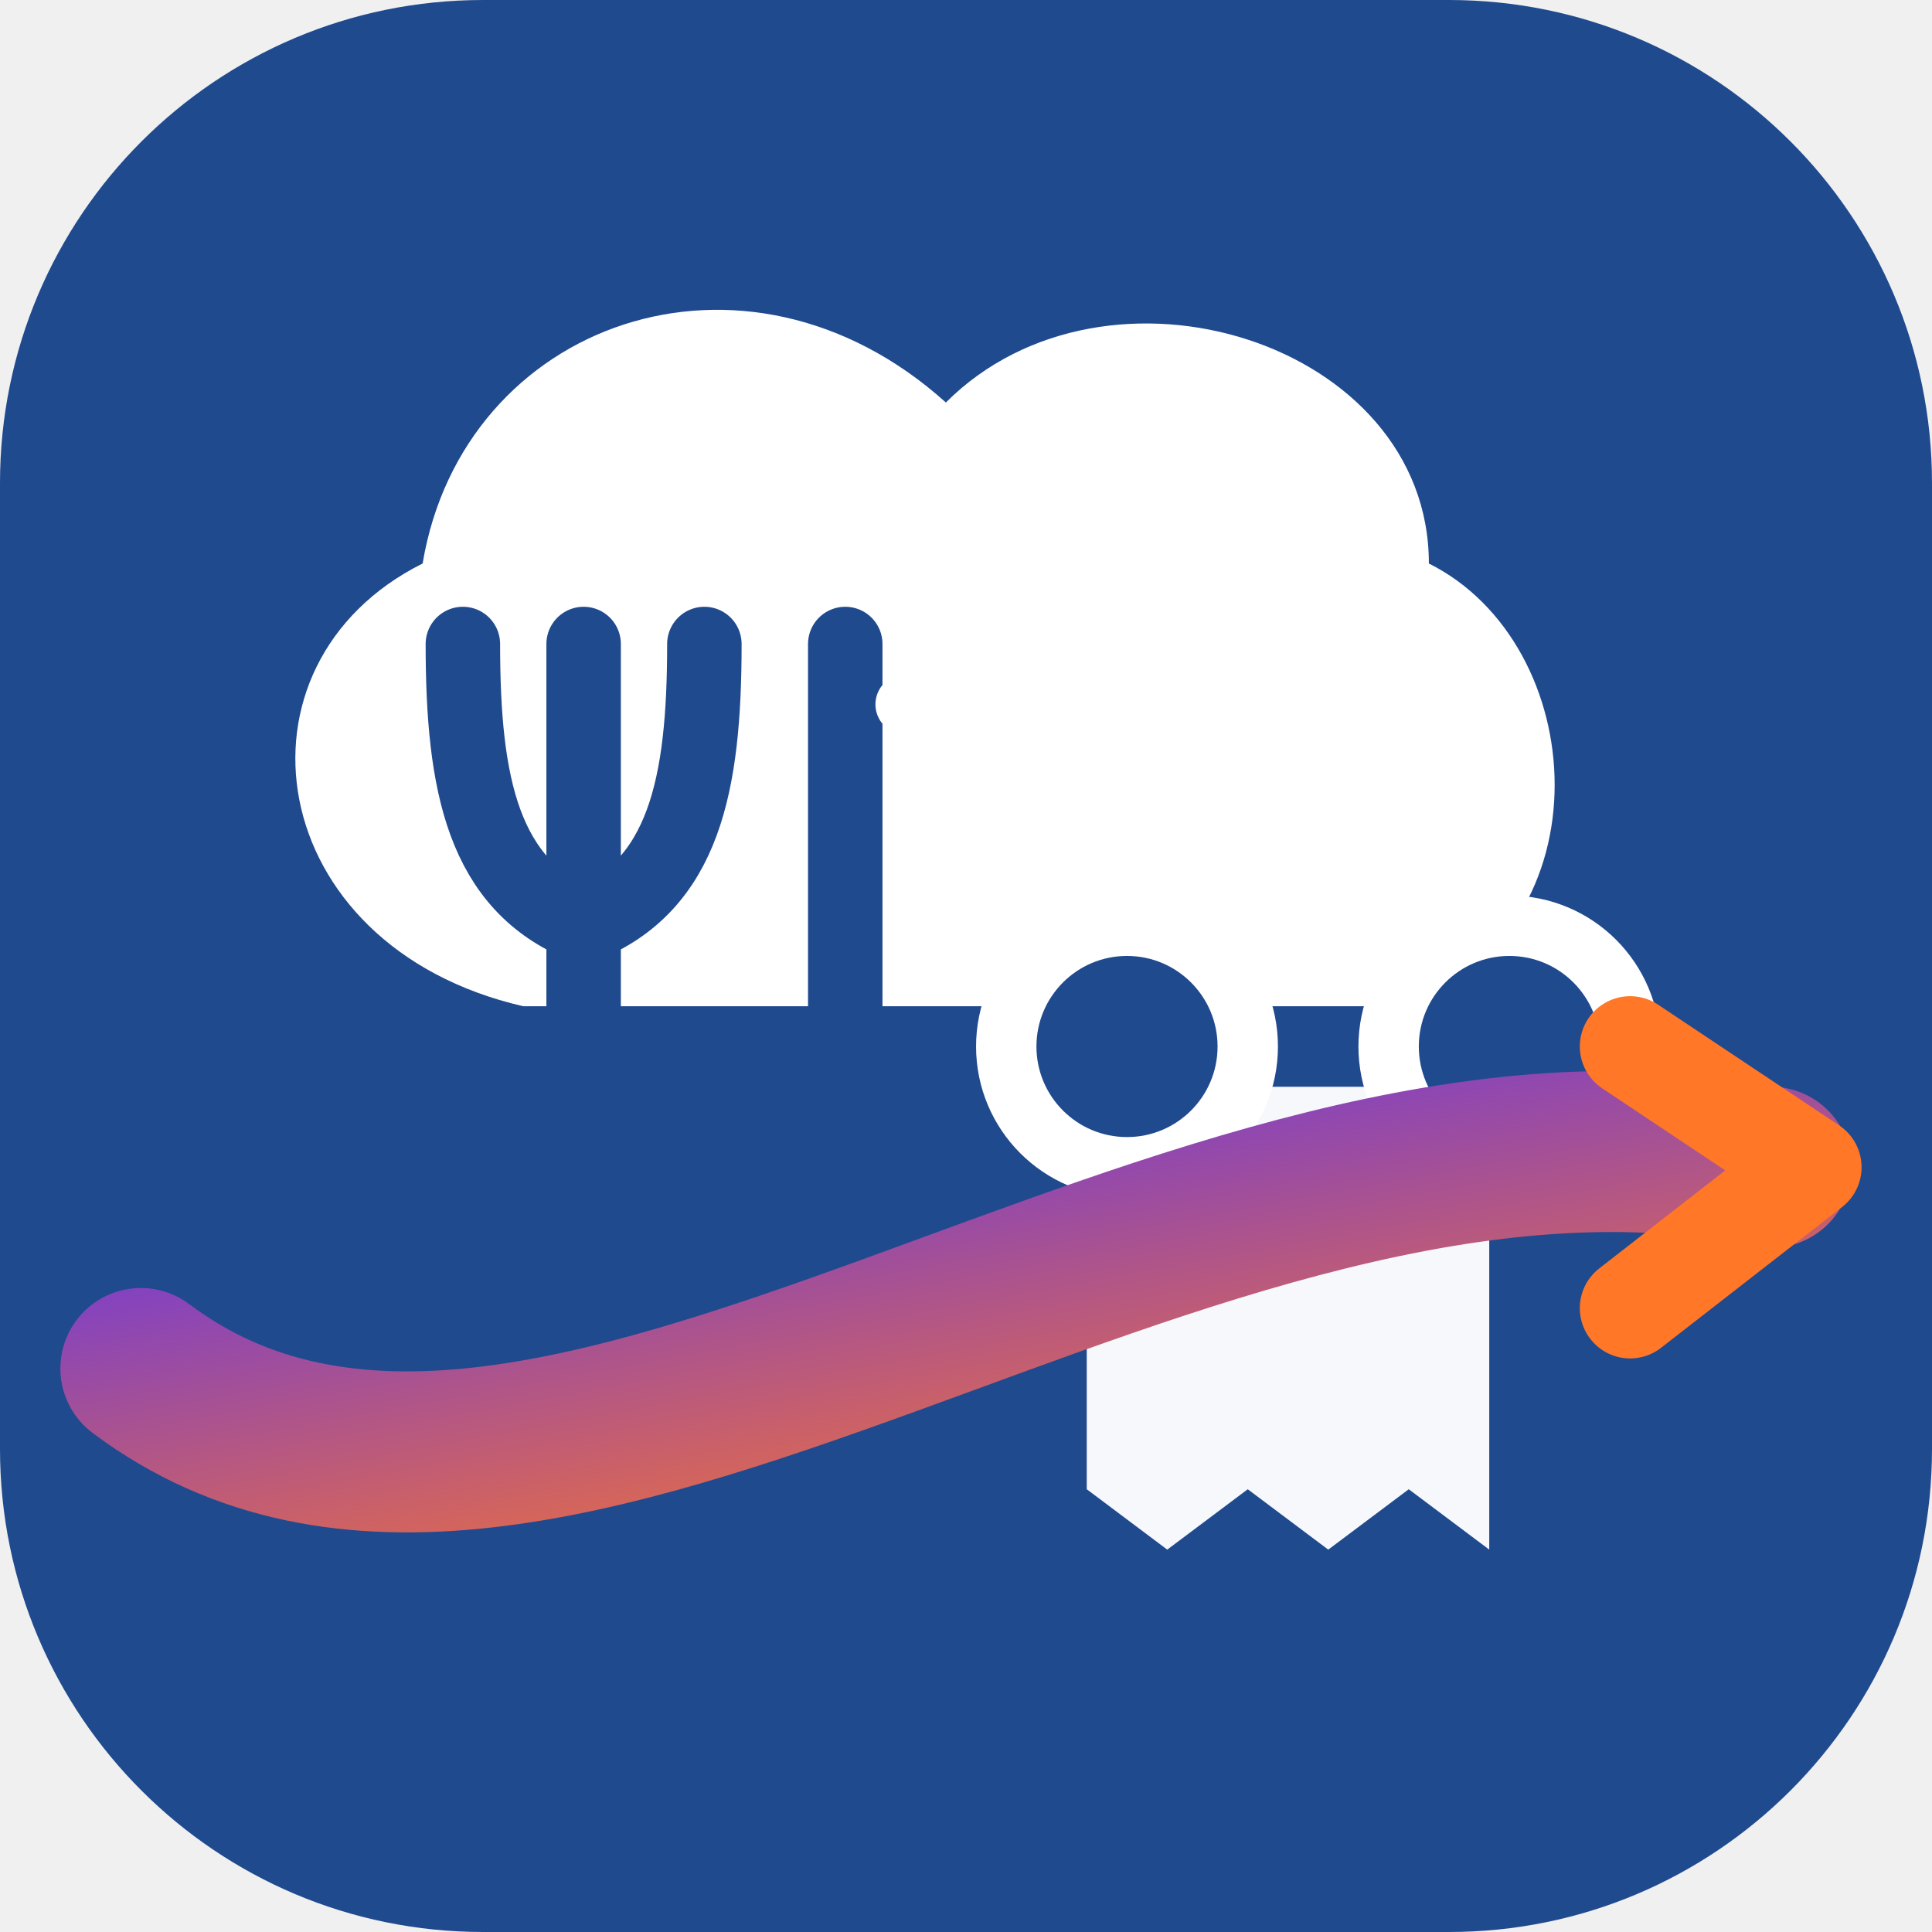
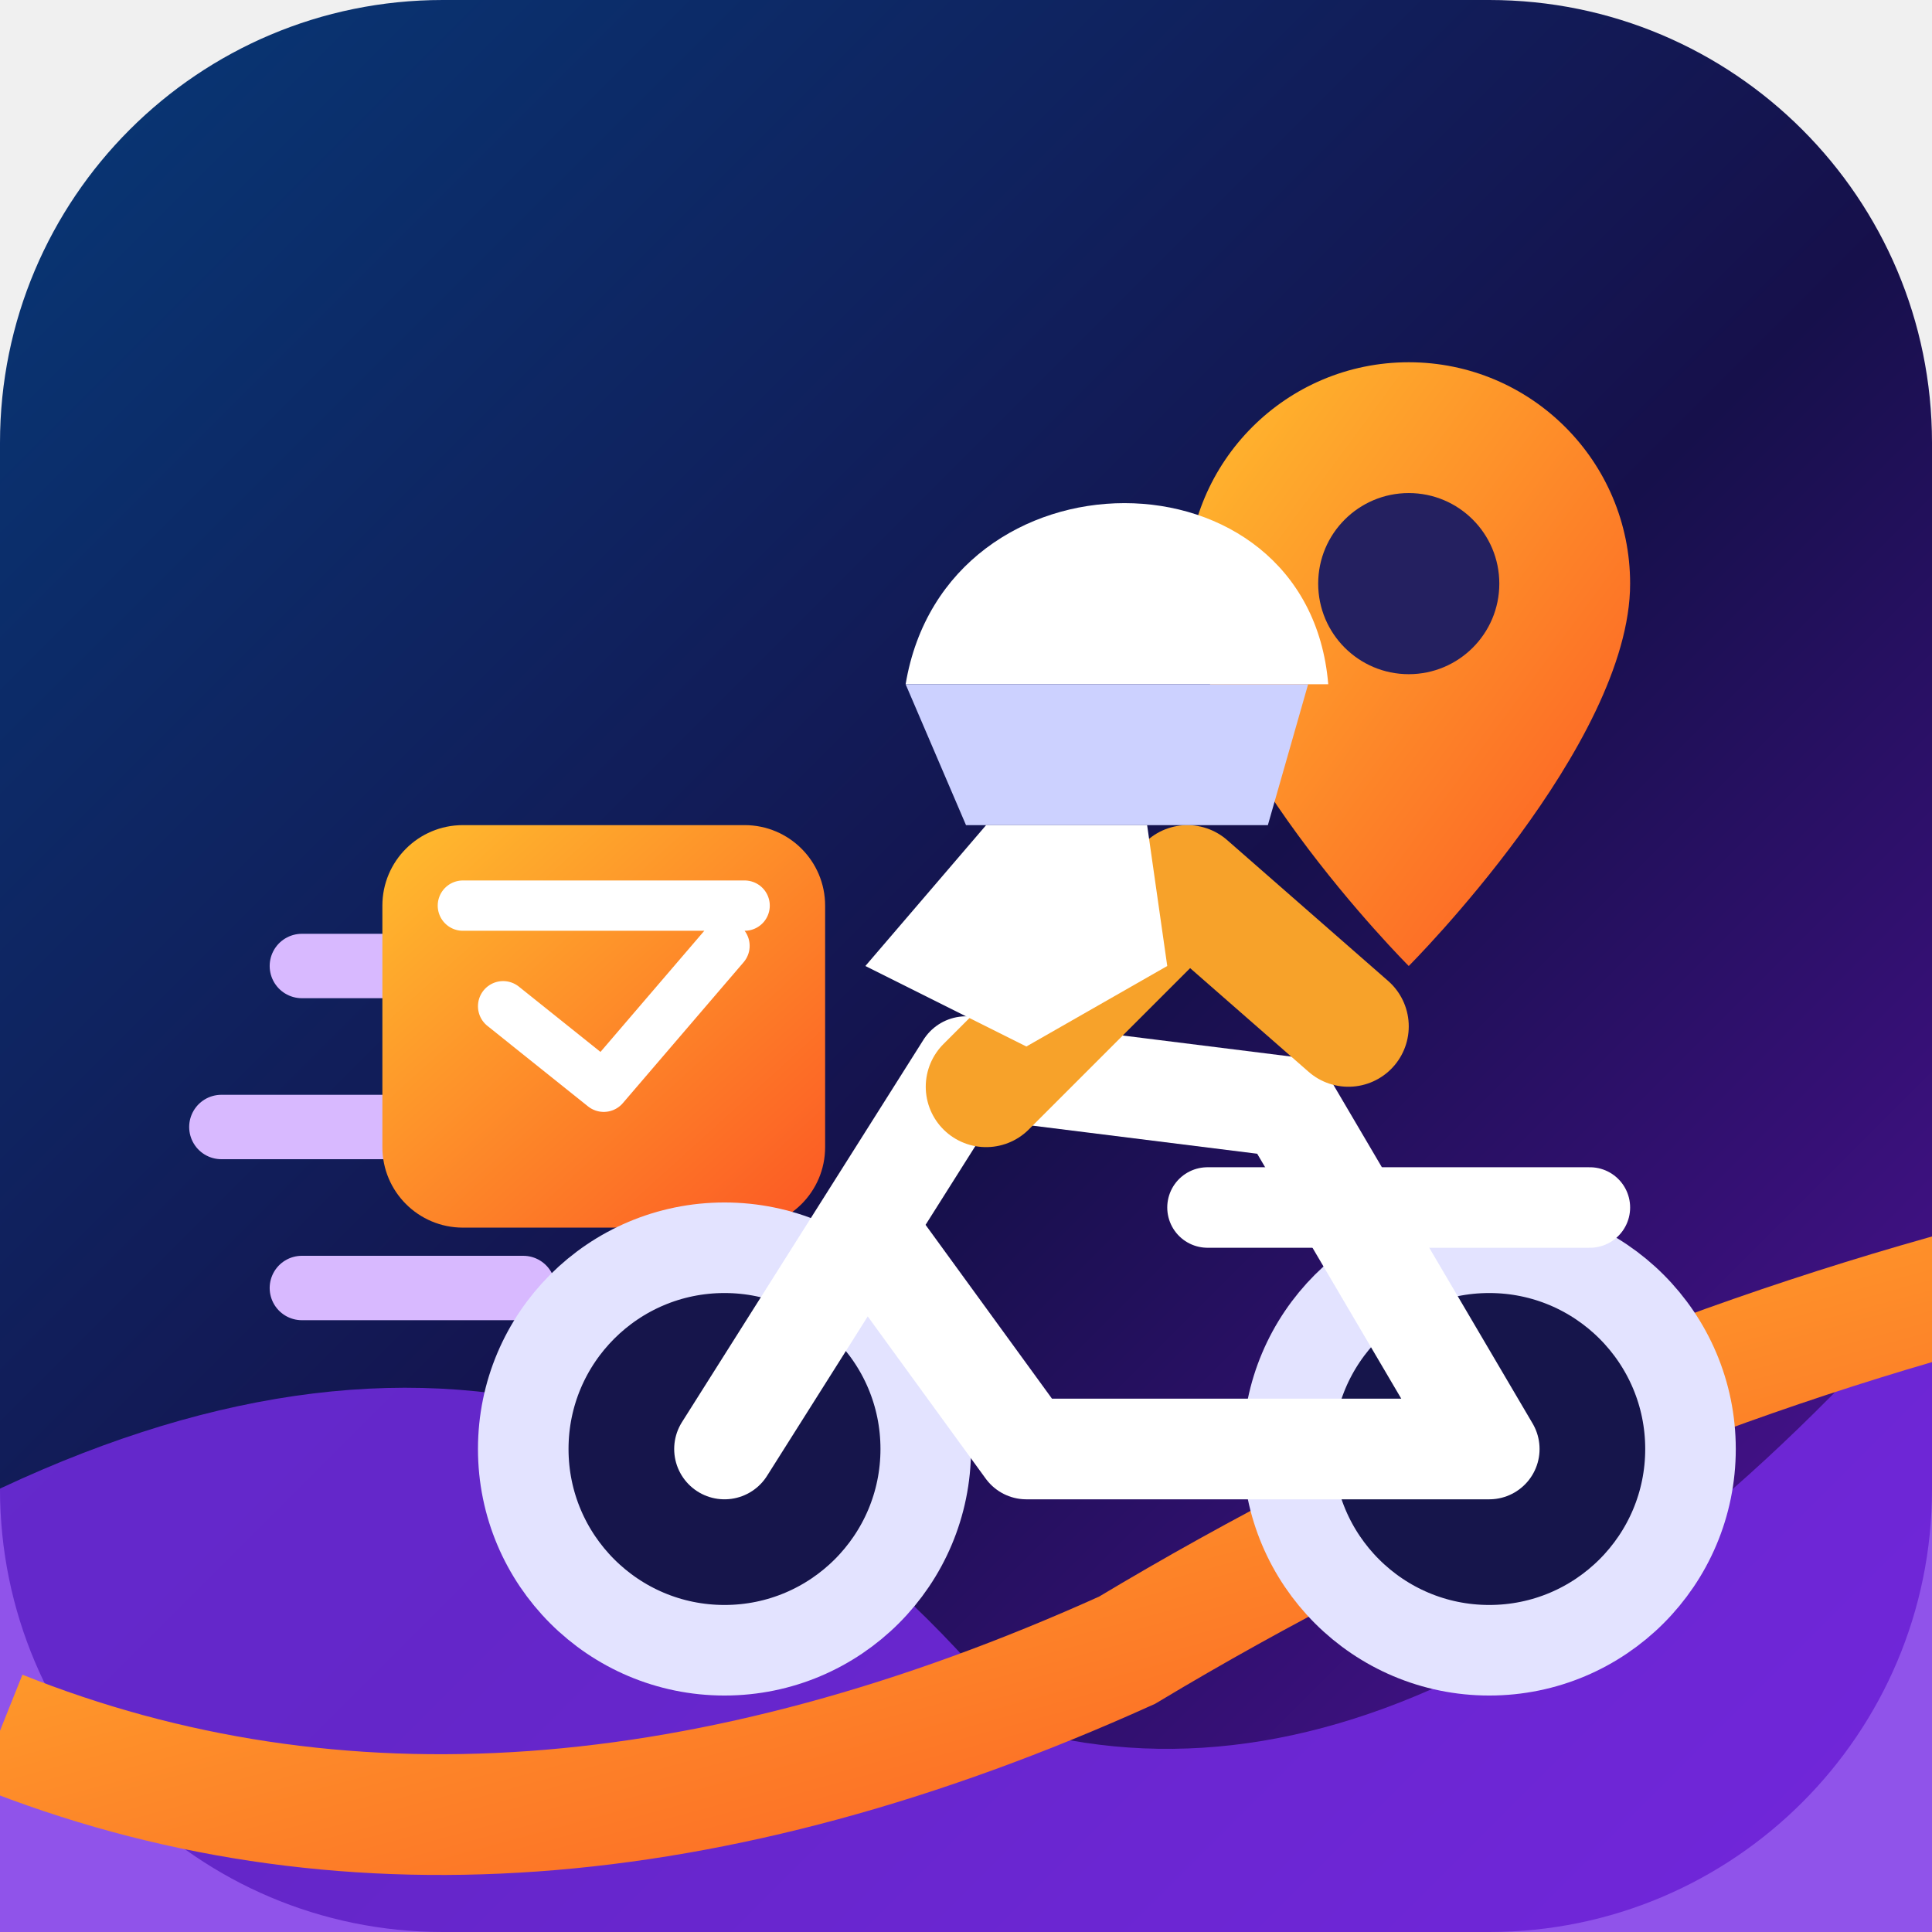
- <svg xmlns="http://www.w3.org/2000/svg" viewBox="0 0 96 96" role="img" aria-label="GastroFlow driver icon">
+ <svg xmlns="http://www.w3.org/2000/svg" viewBox="0 0 96 96" role="img" aria-label="GastroFlow Driver app icon">
  <defs>
-     <linearGradient id="flow" x1="0" x2="1" y1="0" y2="1">
-       <stop stop-color="#6033eb" />
-       <stop offset="1" stop-color="#ff7727" />
+     <linearGradient id="bg" x1="0" y1="0" x2="1" y2="1">
+       <stop stop-color="#073977" />
+       <stop offset=".55" stop-color="#16104b" />
+       <stop offset="1" stop-color="#5911a5" />
+     </linearGradient>
+     <linearGradient id="orange" x1="0" x2="1" y1="0" y2="1">
+       <stop stop-color="#ffbd2e" />
+       <stop offset="1" stop-color="#fc5724" />
+     </linearGradient>
+     <linearGradient id="purple" x1="0" x2="1" y1="0" y2="1">
+       <stop stop-color="#bd77ff" />
+       <stop offset="1" stop-color="#6032f3" />
    </linearGradient>
  </defs>
-   <rect width="96" height="96" rx="24" fill="#204a8e" />
-   <path d="M21 28c2-12 16-17 26-8 8-8 24-3 24 8 8 4 9 18-1 22H26c-13-3-15-17-5-22z" fill="#fff" />
-   <path d="M29 46v21m0-21c-5-2-6-7-6-14m6 14c5-2 6-7 6-14m-6 14V32M42 32v34" fill="none" stroke="#204a8e" stroke-width="3.7" stroke-linecap="round" />
-   <path d="M54 54h20v23l-4-3-4 3-4-3-4 3-4-3z" fill="#fff" opacity=".96" />
-   <path d="M54 40h13l7 8H52z" fill="#fff" />
-   <circle cx="56" cy="52" r="6" stroke="#fff" stroke-width="3" fill="#204a8e" />
-   <circle cx="75" cy="52" r="6" stroke="#fff" stroke-width="3" fill="#204a8e" />
-   <path d="M45 35h13" stroke="#fff" stroke-width="3" stroke-linecap="round" />
-   <path d="M7 68C27 83 59 52 88 58" fill="none" stroke="url(#flow)" stroke-width="8" stroke-linecap="round" />
-   <path d="m81 52 9 6-9 7" fill="none" stroke="#ff7727" stroke-width="5" stroke-linecap="round" stroke-linejoin="round" />
+   <rect width="96" height="96" rx="22" fill="url(#bg)" />
+   <path d="M-4 76 Q29 58 51 86 Q74 92 101 58 L101 98 L-4 98Z" fill="#782ce9" opacity=".8" />
+   <path d="M0 86 Q25 96 56 82 Q76 70 98 64" fill="none" stroke="url(#orange)" stroke-width="6" />
+   <g stroke-linejoin="round">
+     <path d="M70 18a11 11 0 0 0-11 11c0 8 11 19 11 19s11-11 11-19a11 11 0 0 0-11-11Z" fill="url(#orange)" />
+     <circle cx="70" cy="29" r="4.5" fill="#242060" />
+     <path d="M15 48h11m-15 8h12m-8 8h11" stroke="#d8b9ff" stroke-width="3.2" stroke-linecap="round" />
+     <rect x="19" y="41" width="22" height="20" rx="4" fill="url(#orange)" />
+     <path d="M23 45h14m-12 5 5 4 6-7" fill="none" stroke="#fff" stroke-width="2.5" stroke-linecap="round" />
+     <circle cx="36" cy="72" r="10" fill="#16154b" stroke="#e3e3ff" stroke-width="4.5" />
+     <circle cx="74" cy="72" r="10" fill="#16154b" stroke="#e3e3ff" stroke-width="4.5" />
+     <path d="M36 72l12-19 16 2 10 17H51l-8-11" fill="none" stroke="#fff" stroke-width="5" stroke-linecap="round" />
+     <path d="M49 54l10-10 8 7" fill="none" stroke="#f7a22a" stroke-width="6" stroke-linecap="round" />
+     <path d="M45 34c2-12 20-12 21 0H45Z" fill="#fff" />
+     <path d="M45 34h20l-2 7H48Z" fill="#ccd1ff" />
+     <path d="M49 41h8l1 7-7 4-8-4Z" fill="#ffffff" />
+     <path d="M60 60h19" stroke="#fff" stroke-width="4" stroke-linecap="round" />
+   </g>
</svg>
